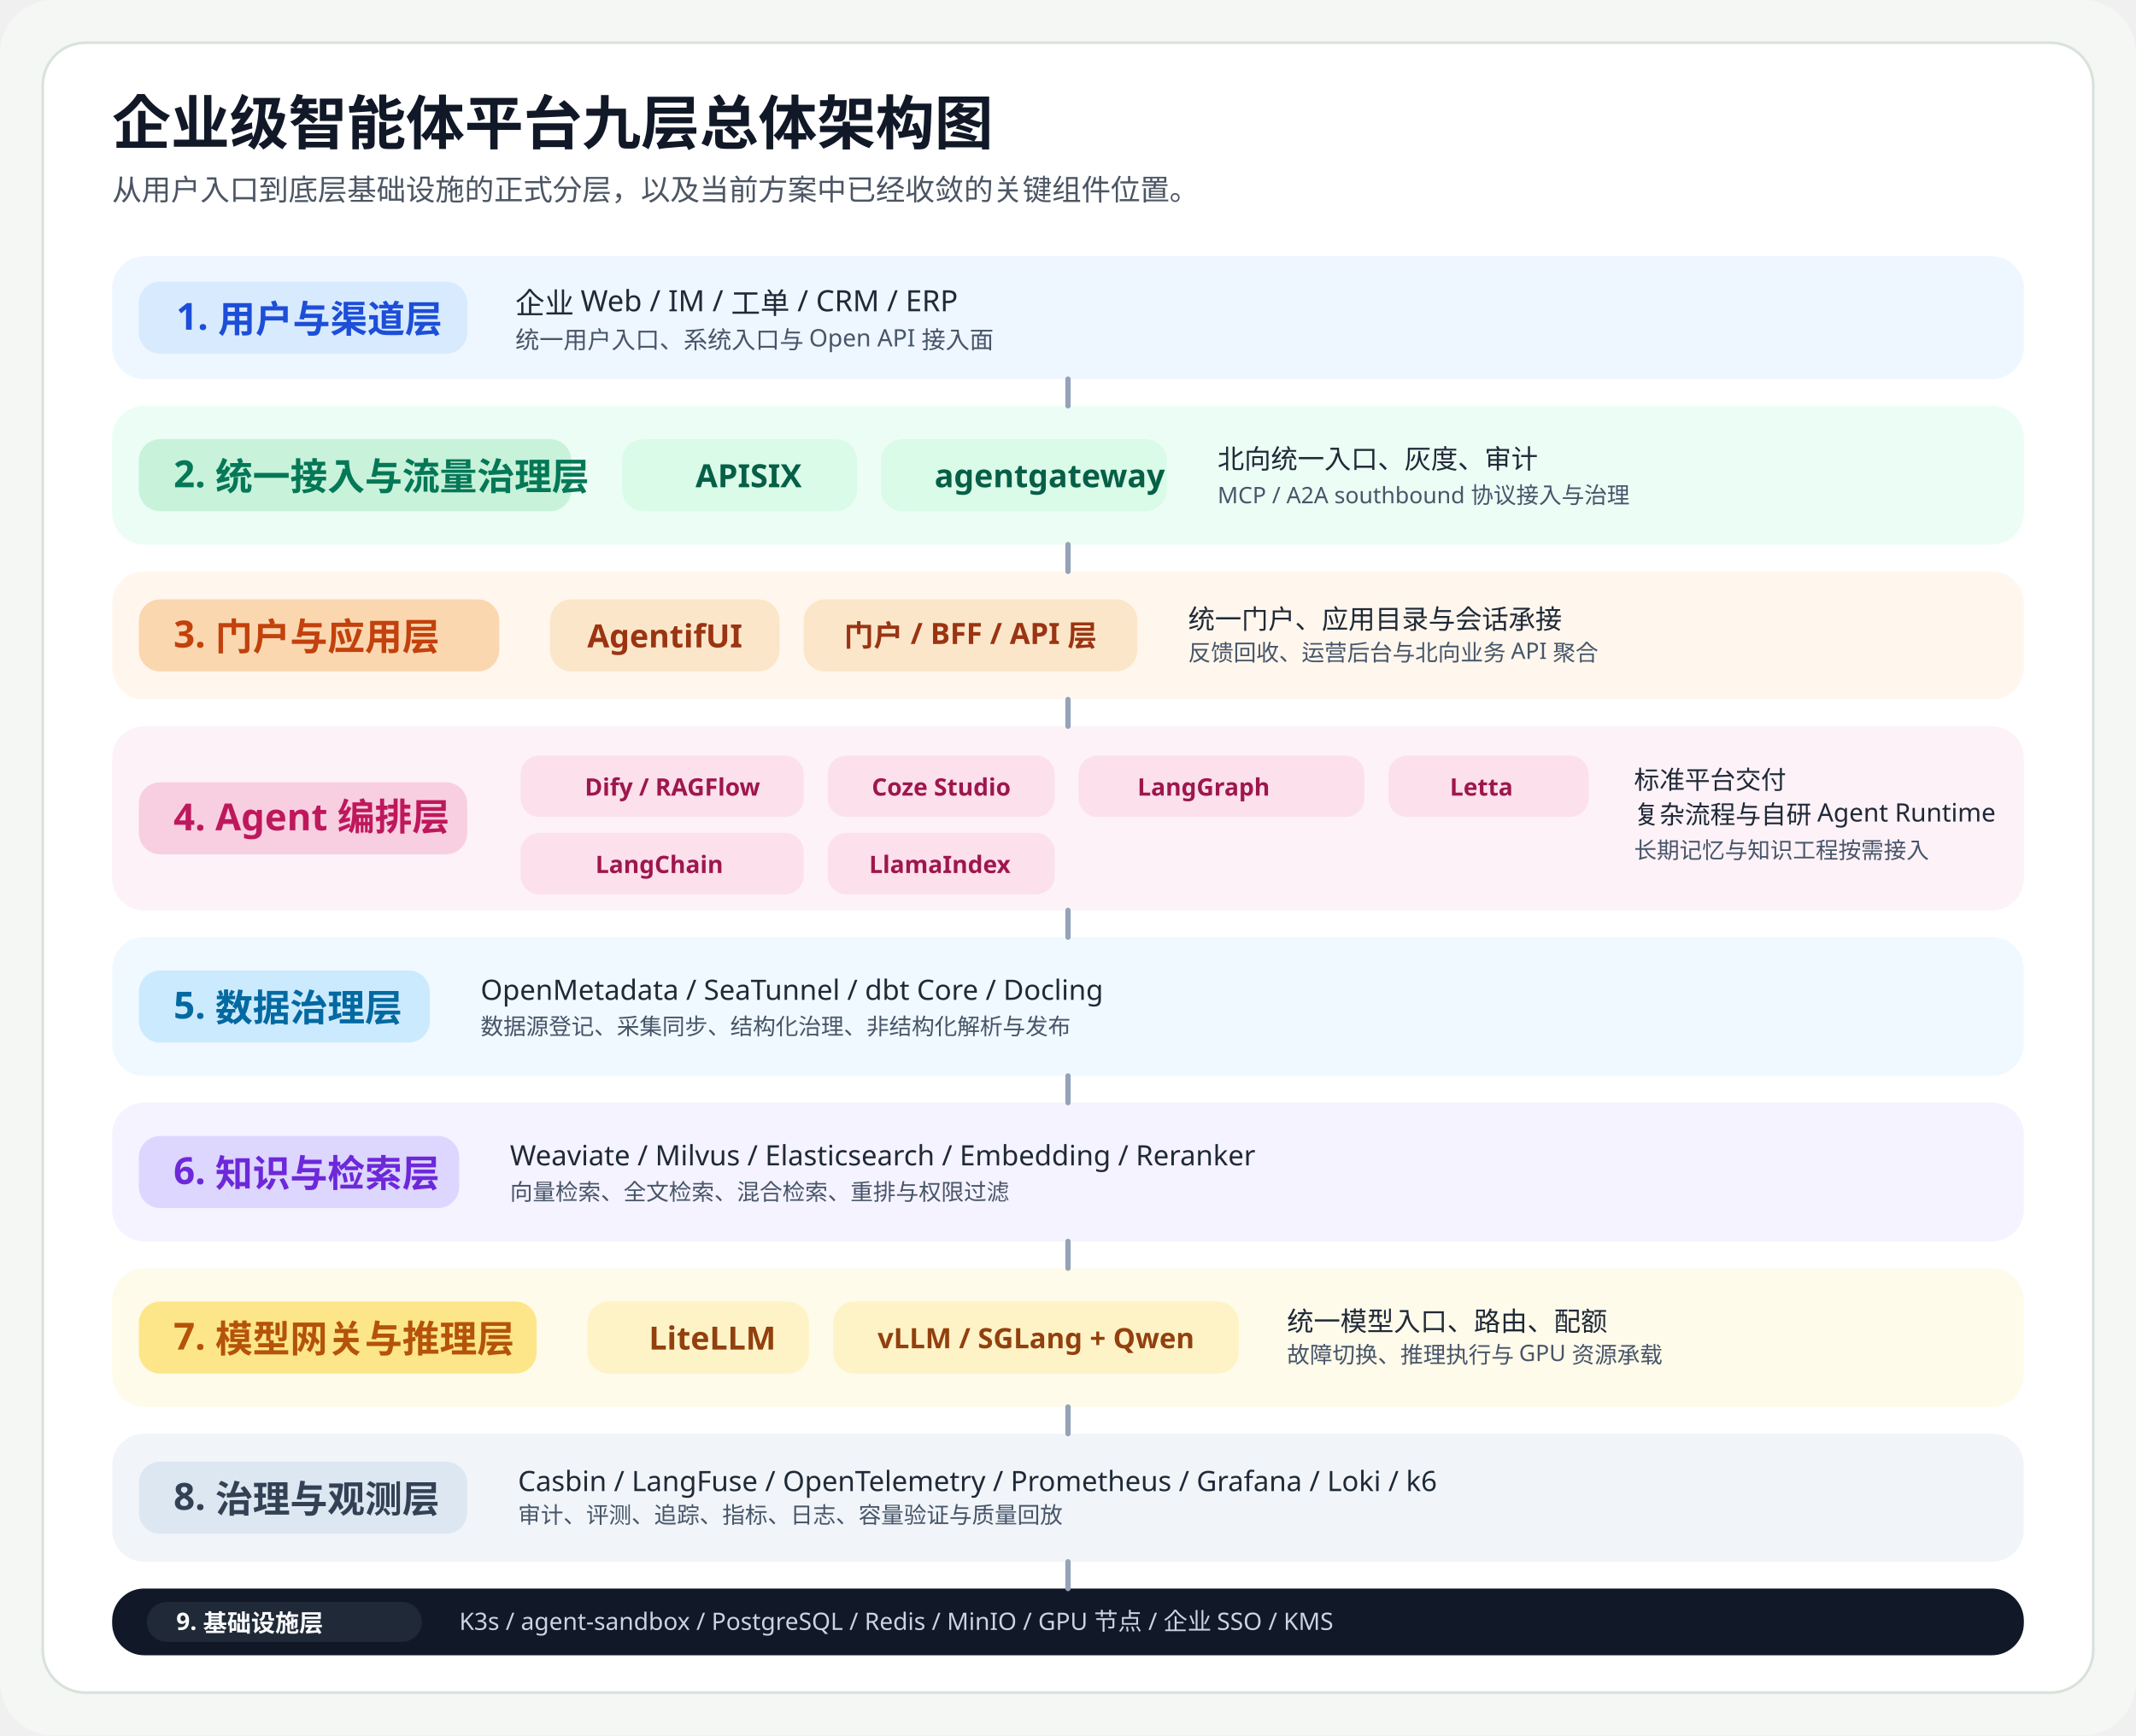
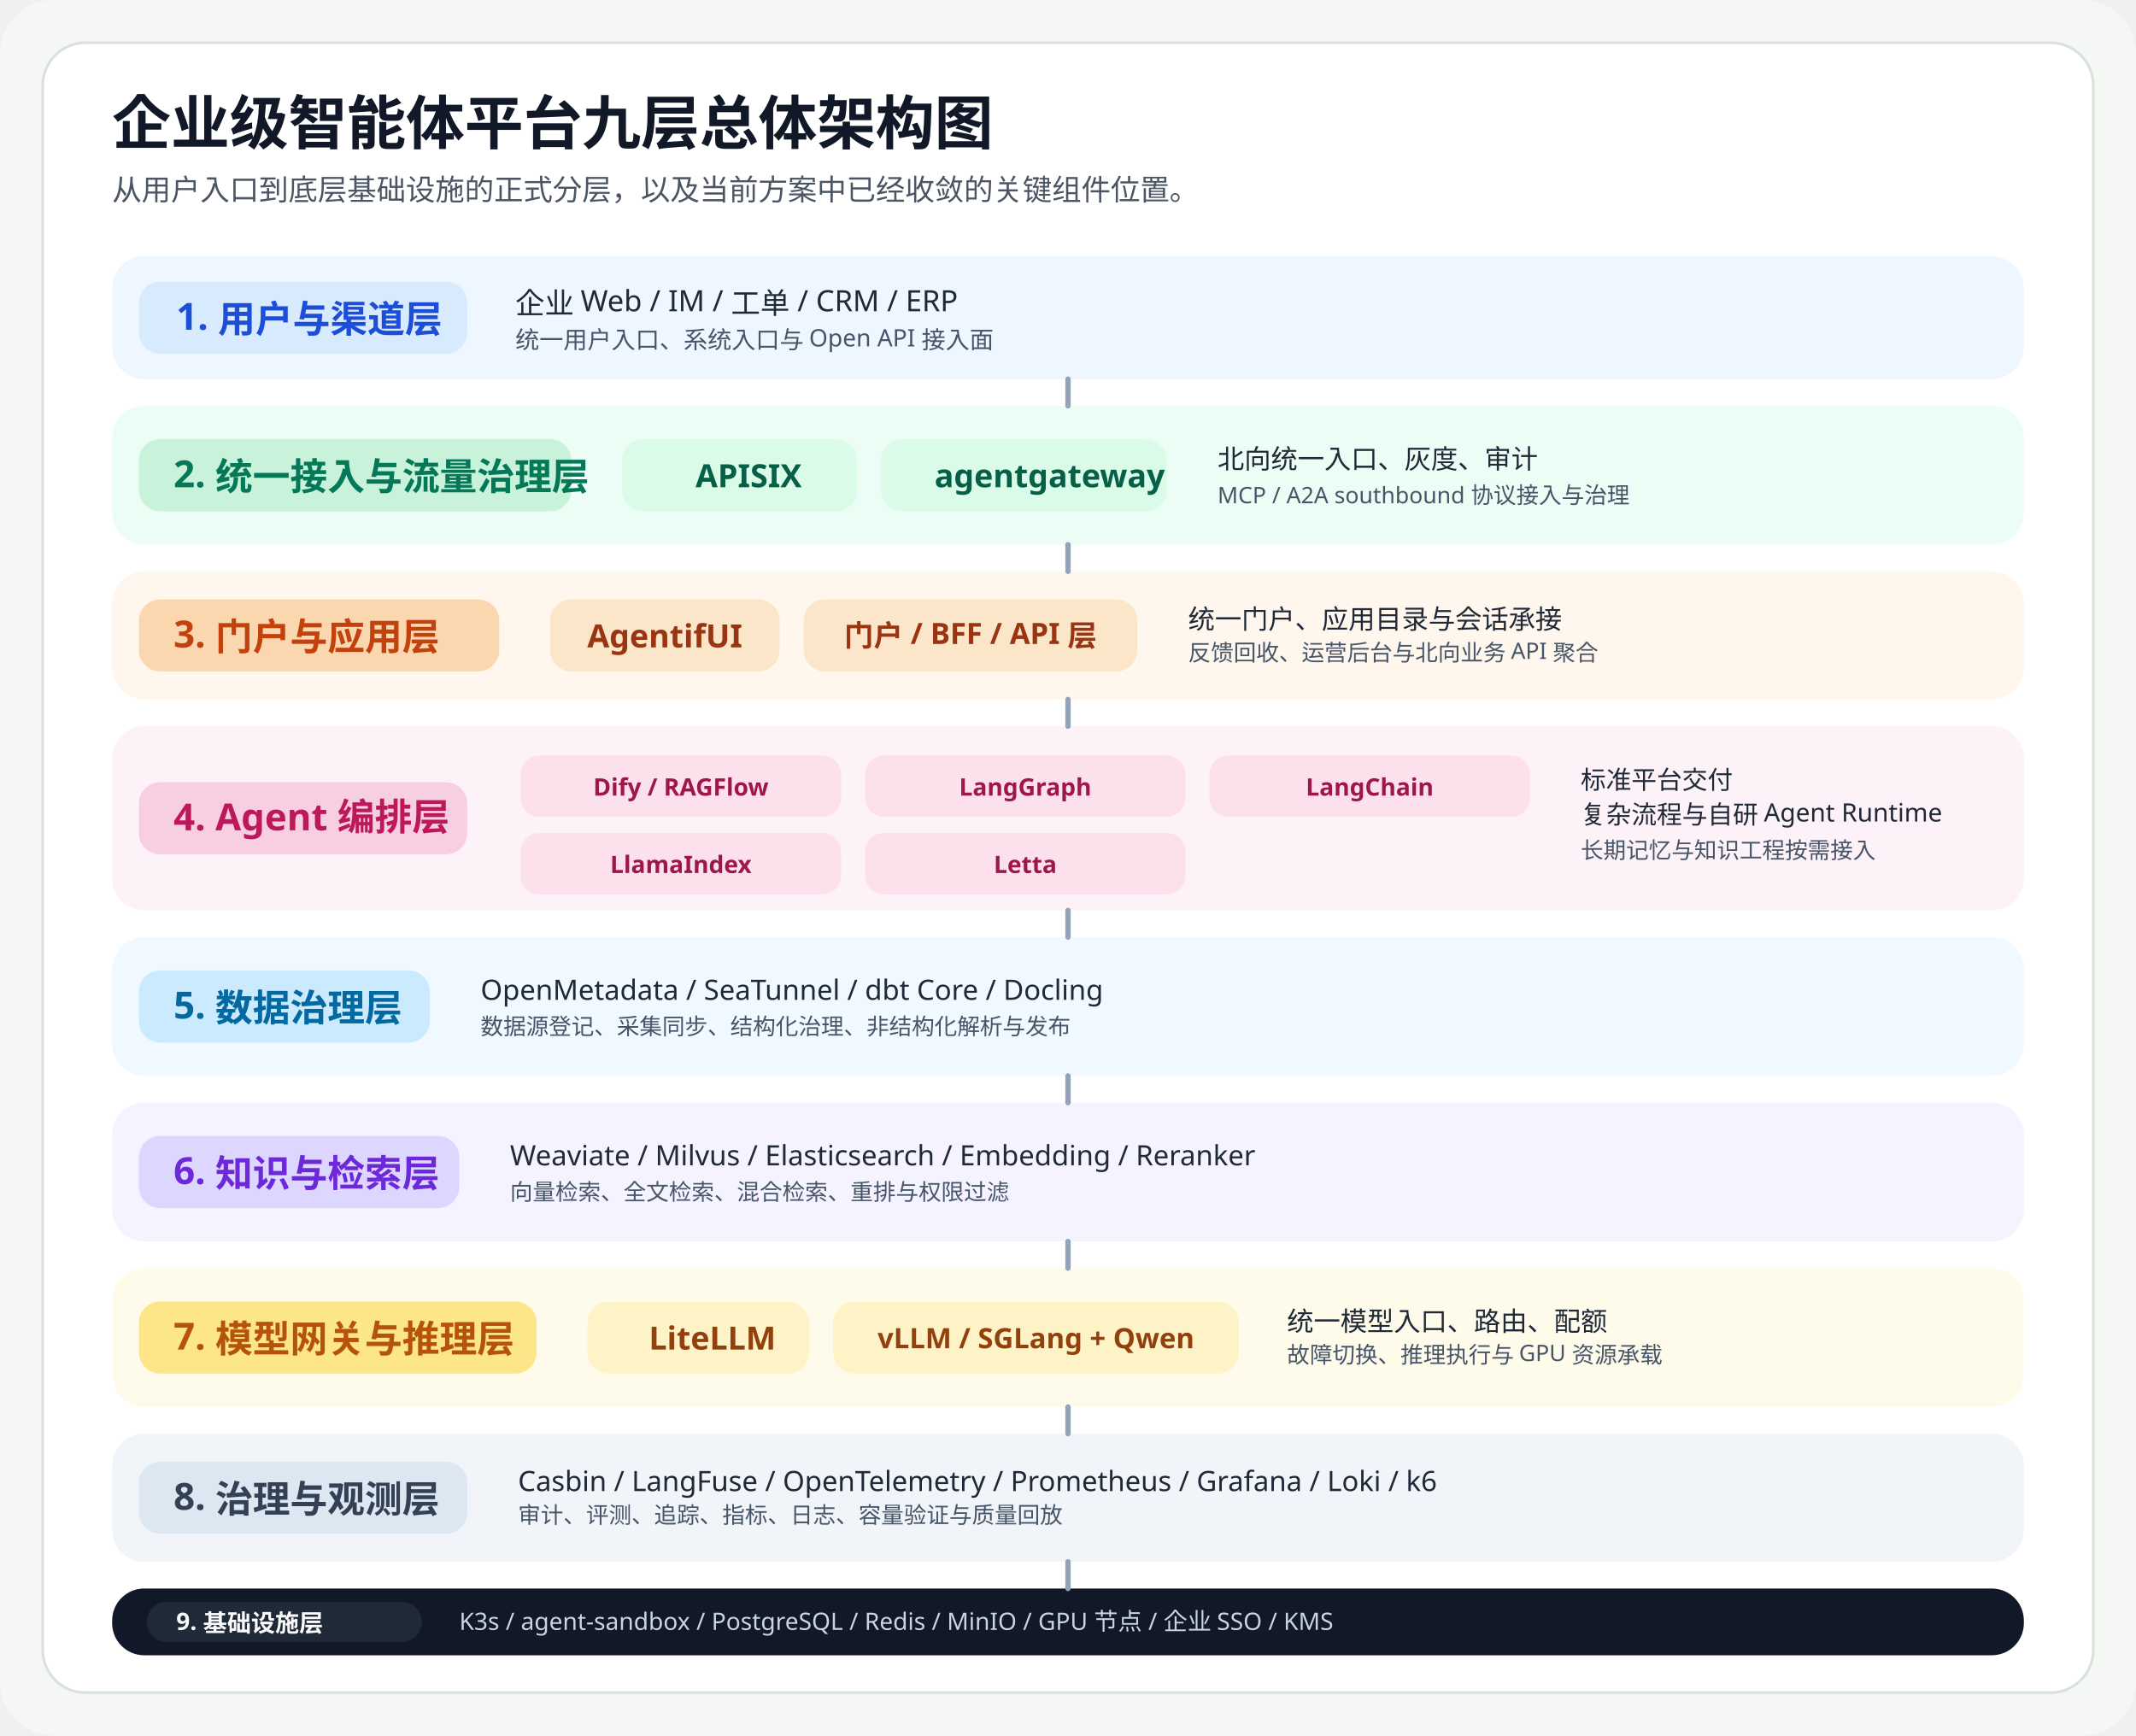
<svg xmlns="http://www.w3.org/2000/svg" width="1600" height="1300" viewBox="0 0 1600 1300" fill="none">
  <rect width="1600" height="1300" rx="40" fill="#F5F7F4" />
  <rect x="32" y="32" width="1536" height="1236" rx="32" fill="#FFFFFF" stroke="#D8E2DB" stroke-width="2" />
  <text x="84" y="108" fill="#111827" font-size="44" font-family="IBM Plex Sans, PingFang SC, Microsoft YaHei, sans-serif" font-weight="700">企业级智能体平台九层总体架构图</text>
  <text x="84" y="150" fill="#4B5563" font-size="22" font-family="IBM Plex Sans, PingFang SC, Microsoft YaHei, sans-serif">从用户入口到底层基础设施的正式分层，以及当前方案中已经收敛的关键组件位置。</text>
  <g font-family="IBM Plex Sans, PingFang SC, Microsoft YaHei, sans-serif">
    <rect x="84" y="192" width="1432" height="92" rx="24" fill="#EEF6FF" />
    <rect x="104" y="211" width="246" height="54" rx="16" fill="#D8EAFE" />
    <text x="132" y="247" fill="#1D4ED8" font-size="28" font-weight="700">1. 用户与渠道层</text>
    <text x="386" y="235" fill="#1F2937" font-size="22">企业 Web / IM / 工单 / CRM / ERP</text>
    <text x="386" y="261" fill="#475569" font-size="18">统一用户入口、系统入口与 Open API 接入面</text>
    <rect x="84" y="304" width="1432" height="104" rx="24" fill="#ECFDF5" />
    <rect x="104" y="329" width="324" height="54" rx="16" fill="#C8F2DA" />
    <text x="130" y="365" fill="#047857" font-size="28" font-weight="700">2. 统一接入与流量治理层</text>
    <rect x="466" y="329" width="176" height="54" rx="16" fill="#D9FBE8" />
    <rect x="660" y="329" width="214" height="54" rx="16" fill="#D9FBE8" />
    <text x="521" y="365" fill="#065F46" font-size="24" font-weight="600">APISIX</text>
    <text x="700" y="365" fill="#065F46" font-size="24" font-weight="600">agentgateway</text>
    <text x="912" y="351" fill="#1F2937" font-size="20">北向统一入口、灰度、审计</text>
    <text x="912" y="377" fill="#475569" font-size="17">MCP / A2A southbound 协议接入与治理</text>
    <rect x="84" y="428" width="1432" height="96" rx="24" fill="#FFF7ED" />
    <rect x="104" y="449" width="270" height="54" rx="16" fill="#FBD7B0" />
    <text x="130" y="485" fill="#C2410C" font-size="28" font-weight="700">3. 门户与应用层</text>
    <rect x="412" y="449" width="172" height="54" rx="16" fill="#FCE6C9" />
    <rect x="602" y="449" width="250" height="54" rx="16" fill="#FCE6C9" />
    <text x="498" y="485" text-anchor="middle" fill="#9A3412" font-size="24" font-weight="600">AgentifUI</text>
    <text x="727" y="484" text-anchor="middle" fill="#9A3412" font-size="22" font-weight="600">门户 / BFF / API 层</text>
    <text x="890" y="471" fill="#1F2937" font-size="20">统一门户、应用目录与会话承接</text>
    <text x="890" y="495" fill="#475569" font-size="17">反馈回收、运营后台与北向业务 API 聚合</text>
    <rect x="84" y="544" width="1432" height="138" rx="24" fill="#FDF2F8" />
    <rect x="104" y="586" width="246" height="54" rx="16" fill="#F8CFE1" />
    <text x="130" y="622" fill="#BE185D" font-size="28" font-weight="700">4. Agent 编排层</text>
-     <rect x="390" y="566" width="212" height="46" rx="14" fill="#FCE0EC" />
-     <rect x="620" y="566" width="170" height="46" rx="14" fill="#FCE0EC" />
-     <rect x="808" y="566" width="214" height="46" rx="14" fill="#FCE0EC" />
-     <rect x="1040" y="566" width="150" height="46" rx="14" fill="#FCE0EC" />
-     <rect x="390" y="624" width="212" height="46" rx="14" fill="#FCE0EC" />
-     <rect x="620" y="624" width="170" height="46" rx="14" fill="#FCE0EC" />
-     <text x="438" y="596" fill="#9D174D" font-size="18" font-weight="600">Dify / RAGFlow</text>
-     <text x="653" y="596" fill="#9D174D" font-size="18" font-weight="600">Coze Studio</text>
-     <text x="852" y="596" fill="#9D174D" font-size="18" font-weight="600">LangGraph</text>
-     <text x="1086" y="596" fill="#9D174D" font-size="18" font-weight="600">Letta</text>
-     <text x="446" y="654" fill="#9D174D" font-size="18" font-weight="600">LangChain</text>
-     <text x="651" y="654" fill="#9D174D" font-size="18" font-weight="600">LlamaIndex</text>
-     <text x="1224" y="591" fill="#1F2937" font-size="19">标准平台交付</text>
-     <text x="1224" y="617" fill="#1F2937" font-size="19">复杂流程与自研 Agent Runtime</text>
-     <text x="1224" y="643" fill="#475569" font-size="17">长期记忆与知识工程按需接入</text>
+     <rect x="390" y="566" width="240" height="46" rx="14" fill="#FCE0EC" />
+     <rect x="648" y="566" width="240" height="46" rx="14" fill="#FCE0EC" />
+     <rect x="906" y="566" width="240" height="46" rx="14" fill="#FCE0EC" />
+     <rect x="390" y="624" width="240" height="46" rx="14" fill="#FCE0EC" />
+     <rect x="648" y="624" width="240" height="46" rx="14" fill="#FCE0EC" />
+     <text x="510" y="596" text-anchor="middle" fill="#9D174D" font-size="18" font-weight="600">Dify / RAGFlow</text>
+     <text x="768" y="596" text-anchor="middle" fill="#9D174D" font-size="18" font-weight="600">LangGraph</text>
+     <text x="1026" y="596" text-anchor="middle" fill="#9D174D" font-size="18" font-weight="600">LangChain</text>
+     <text x="510" y="654" text-anchor="middle" fill="#9D174D" font-size="18" font-weight="600">LlamaIndex</text>
+     <text x="768" y="654" text-anchor="middle" fill="#9D174D" font-size="18" font-weight="600">Letta</text>
+     <text x="1184" y="591" fill="#1F2937" font-size="19">标准平台交付</text>
+     <text x="1184" y="617" fill="#1F2937" font-size="19">复杂流程与自研 Agent Runtime</text>
+     <text x="1184" y="643" fill="#475569" font-size="17">长期记忆与知识工程按需接入</text>
    <rect x="84" y="702" width="1432" height="104" rx="24" fill="#F0F9FF" />
    <rect x="104" y="727" width="218" height="54" rx="16" fill="#CCEAFE" />
    <text x="130" y="763" fill="#0369A1" font-size="28" font-weight="700">5. 数据治理层</text>
    <text x="360" y="749" fill="#1F2937" font-size="21">OpenMetadata / SeaTunnel / dbt Core / Docling</text>
    <text x="360" y="775" fill="#475569" font-size="17">数据源登记、采集同步、结构化治理、非结构化解析与发布</text>
    <rect x="84" y="826" width="1432" height="104" rx="24" fill="#F5F3FF" />
    <rect x="104" y="851" width="240" height="54" rx="16" fill="#DDD6FE" />
    <text x="130" y="887" fill="#6D28D9" font-size="28" font-weight="700">6. 知识与检索层</text>
    <text x="382" y="873" fill="#1F2937" font-size="21">Weaviate / Milvus / Elasticsearch / Embedding / Reranker</text>
    <text x="382" y="899" fill="#475569" font-size="17">向量检索、全文检索、混合检索、重排与权限过滤</text>
    <rect x="84" y="950" width="1432" height="104" rx="24" fill="#FFFBEB" />
    <rect x="104" y="975" width="298" height="54" rx="16" fill="#FDE68A" />
    <text x="130" y="1011" fill="#B45309" font-size="28" font-weight="700">7. 模型网关与推理层</text>
    <rect x="440" y="975" width="166" height="54" rx="16" fill="#FEF3C7" />
    <rect x="624" y="975" width="304" height="54" rx="16" fill="#FEF3C7" />
    <text x="486" y="1011" fill="#92400E" font-size="24" font-weight="600">LiteLLM</text>
    <text x="776" y="1010" text-anchor="middle" fill="#92400E" font-size="21" font-weight="600">vLLM / SGLang + Qwen</text>
    <text x="964" y="997" fill="#1F2937" font-size="20">统一模型入口、路由、配额</text>
    <text x="964" y="1021" fill="#475569" font-size="17">故障切换、推理执行与 GPU 资源承载</text>
    <rect x="84" y="1074" width="1432" height="96" rx="24" fill="#F1F5F9" />
    <rect x="104" y="1095" width="246" height="54" rx="16" fill="#DDE7F2" />
    <text x="130" y="1131" fill="#334155" font-size="28" font-weight="700">8. 治理与观测层</text>
    <text x="388" y="1117" fill="#1F2937" font-size="21">Casbin / LangFuse / OpenTelemetry / Prometheus / Grafana / Loki / k6</text>
    <text x="388" y="1141" fill="#475569" font-size="17">审计、评测、追踪、指标、日志、容量验证与质量回放</text>
    <rect x="84" y="1190" width="1432" height="50" rx="24" fill="#111827" />
    <rect x="110" y="1200" width="206" height="30" rx="15" fill="#1F2937" />
    <text x="132" y="1221" fill="#F9FAFB" font-size="18" font-weight="600">9. 基础设施层</text>
    <text x="344" y="1221" fill="#CBD5E1" font-size="18">K3s / agent-sandbox / PostgreSQL / Redis / MinIO / GPU 节点 / 企业 SSO / KMS</text>
  </g>
  <path d="M800 284V304" stroke="#94A3B8" stroke-width="4" stroke-linecap="round" />
  <path d="M800 408V428" stroke="#94A3B8" stroke-width="4" stroke-linecap="round" />
  <path d="M800 524V544" stroke="#94A3B8" stroke-width="4" stroke-linecap="round" />
  <path d="M800 682V702" stroke="#94A3B8" stroke-width="4" stroke-linecap="round" />
  <path d="M800 806V826" stroke="#94A3B8" stroke-width="4" stroke-linecap="round" />
  <path d="M800 930V950" stroke="#94A3B8" stroke-width="4" stroke-linecap="round" />
  <path d="M800 1054V1074" stroke="#94A3B8" stroke-width="4" stroke-linecap="round" />
  <path d="M800 1170V1190" stroke="#94A3B8" stroke-width="4" stroke-linecap="round" />
</svg>
